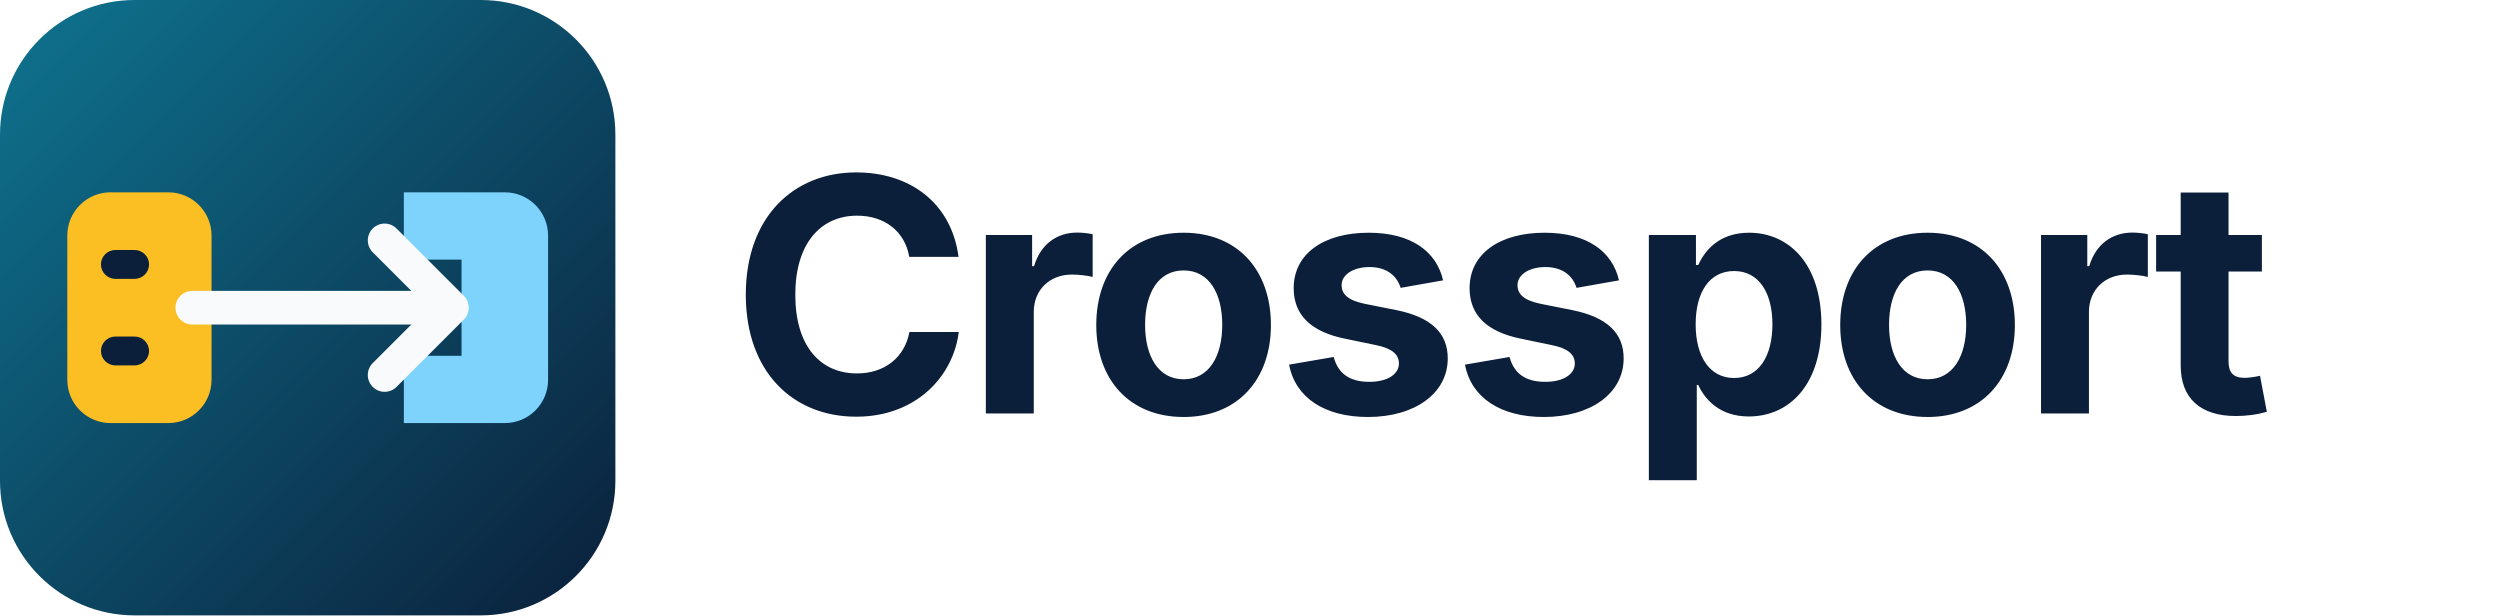
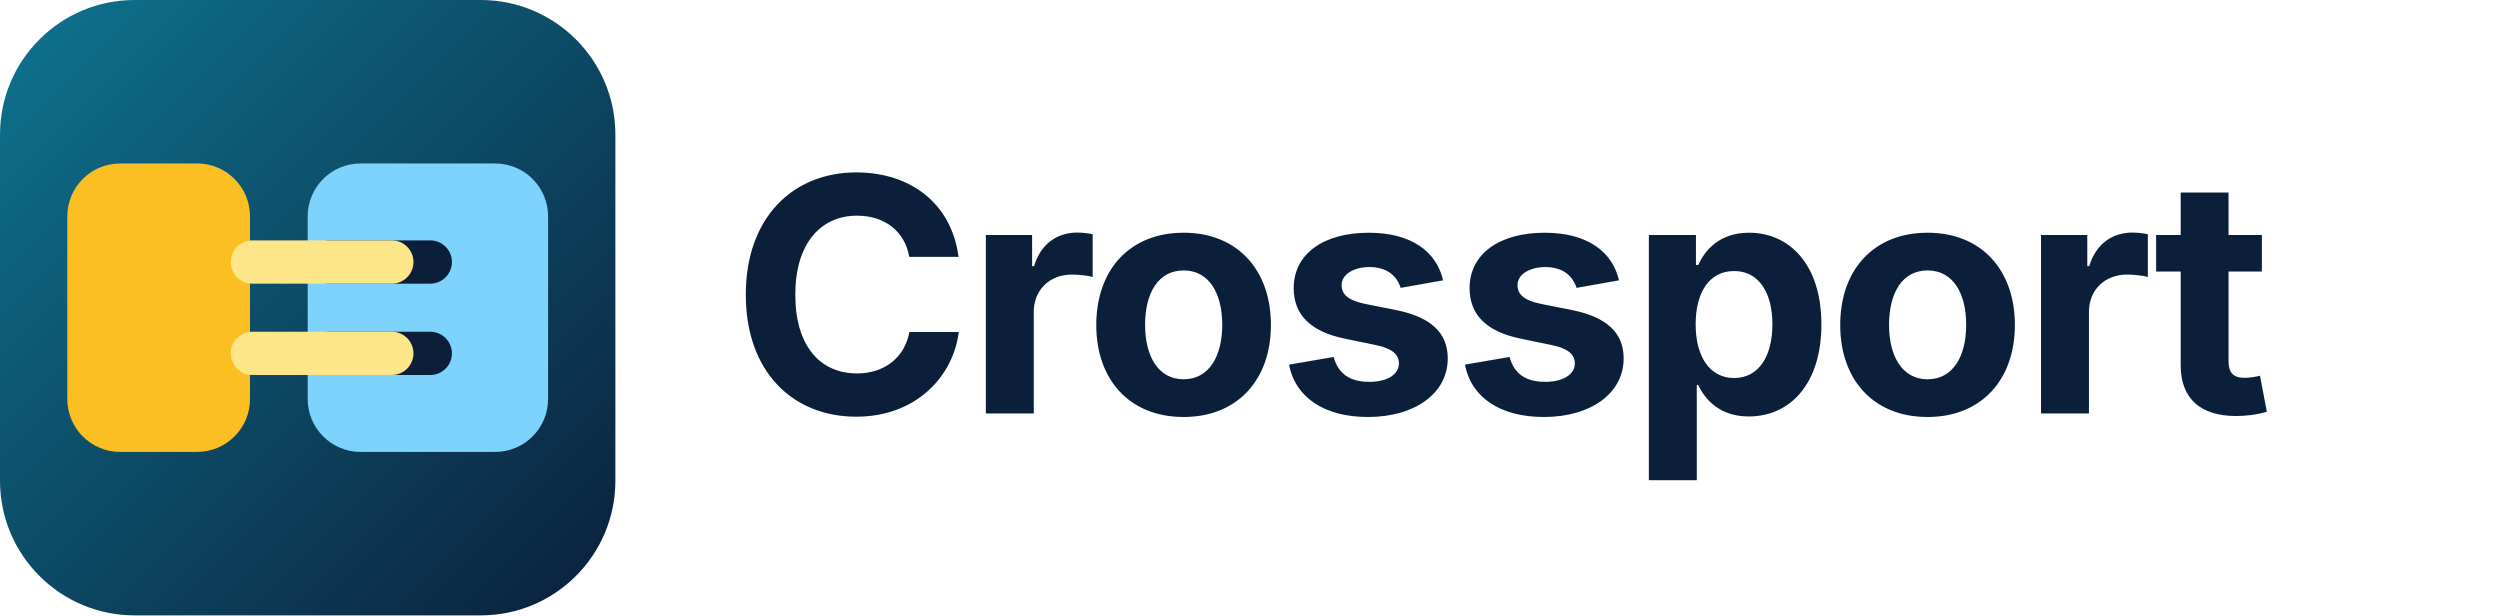
<svg xmlns="http://www.w3.org/2000/svg" viewBox="0 0 520 128" role="img" aria-label="Crossport">
  <defs>
    <linearGradient id="bg" x1="0" y1="0" x2="1" y2="1">
      <stop offset="0" stop-color="#0E7490" />
      <stop offset="1" stop-color="#0B1F3A" />
    </linearGradient>
  </defs>
  <rect width="128" height="128" rx="28" fill="url(#bg)" />
-   <rect x="14" y="40" width="30" height="48" rx="9" fill="#FBBF24" />
-   <rect x="21" y="52" width="10" height="6" rx="3" fill="#0B1F3A" />
-   <rect x="21" y="70" width="10" height="6" rx="3" fill="#0B1F3A" />
-   <path d="M84 40 H105 A9 9 0 0 1 114 49 V79 A9 9 0 0 1 105 88 H84 V74 H96 V54 H84 Z" fill="#7DD3FC" />
-   <path d="M40 64 H92" stroke="#F8FAFC" stroke-width="7" stroke-linecap="round" fill="none" />
-   <path d="M80 50 L94 64 L80 78" stroke="#F8FAFC" stroke-width="7" stroke-linecap="round" stroke-linejoin="round" fill="none" />
+   <rect x="64" y="34" width="50" height="60" rx="11" fill="#7DD3FC" />
+   <rect x="64" y="50" width="30" height="9" rx="4.5" fill="#0B1F3A" />
+   <rect x="64" y="69" width="30" height="9" rx="4.5" fill="#0B1F3A" />
+   <rect x="14" y="34" width="38" height="60" rx="11" fill="#FBBF24" />
+   <rect x="48" y="50" width="38" height="9" rx="4.5" fill="#FDE68A" />
+   <rect x="48" y="69" width="38" height="9" rx="4.5" fill="#FDE68A" />
  <text x="152" y="86" font-family="Inter, 'Segoe UI', Helvetica, Arial, sans-serif" font-size="68" font-weight="700" letter-spacing="-1.5" fill="#0B1F3A">Crossport</text>
</svg>
